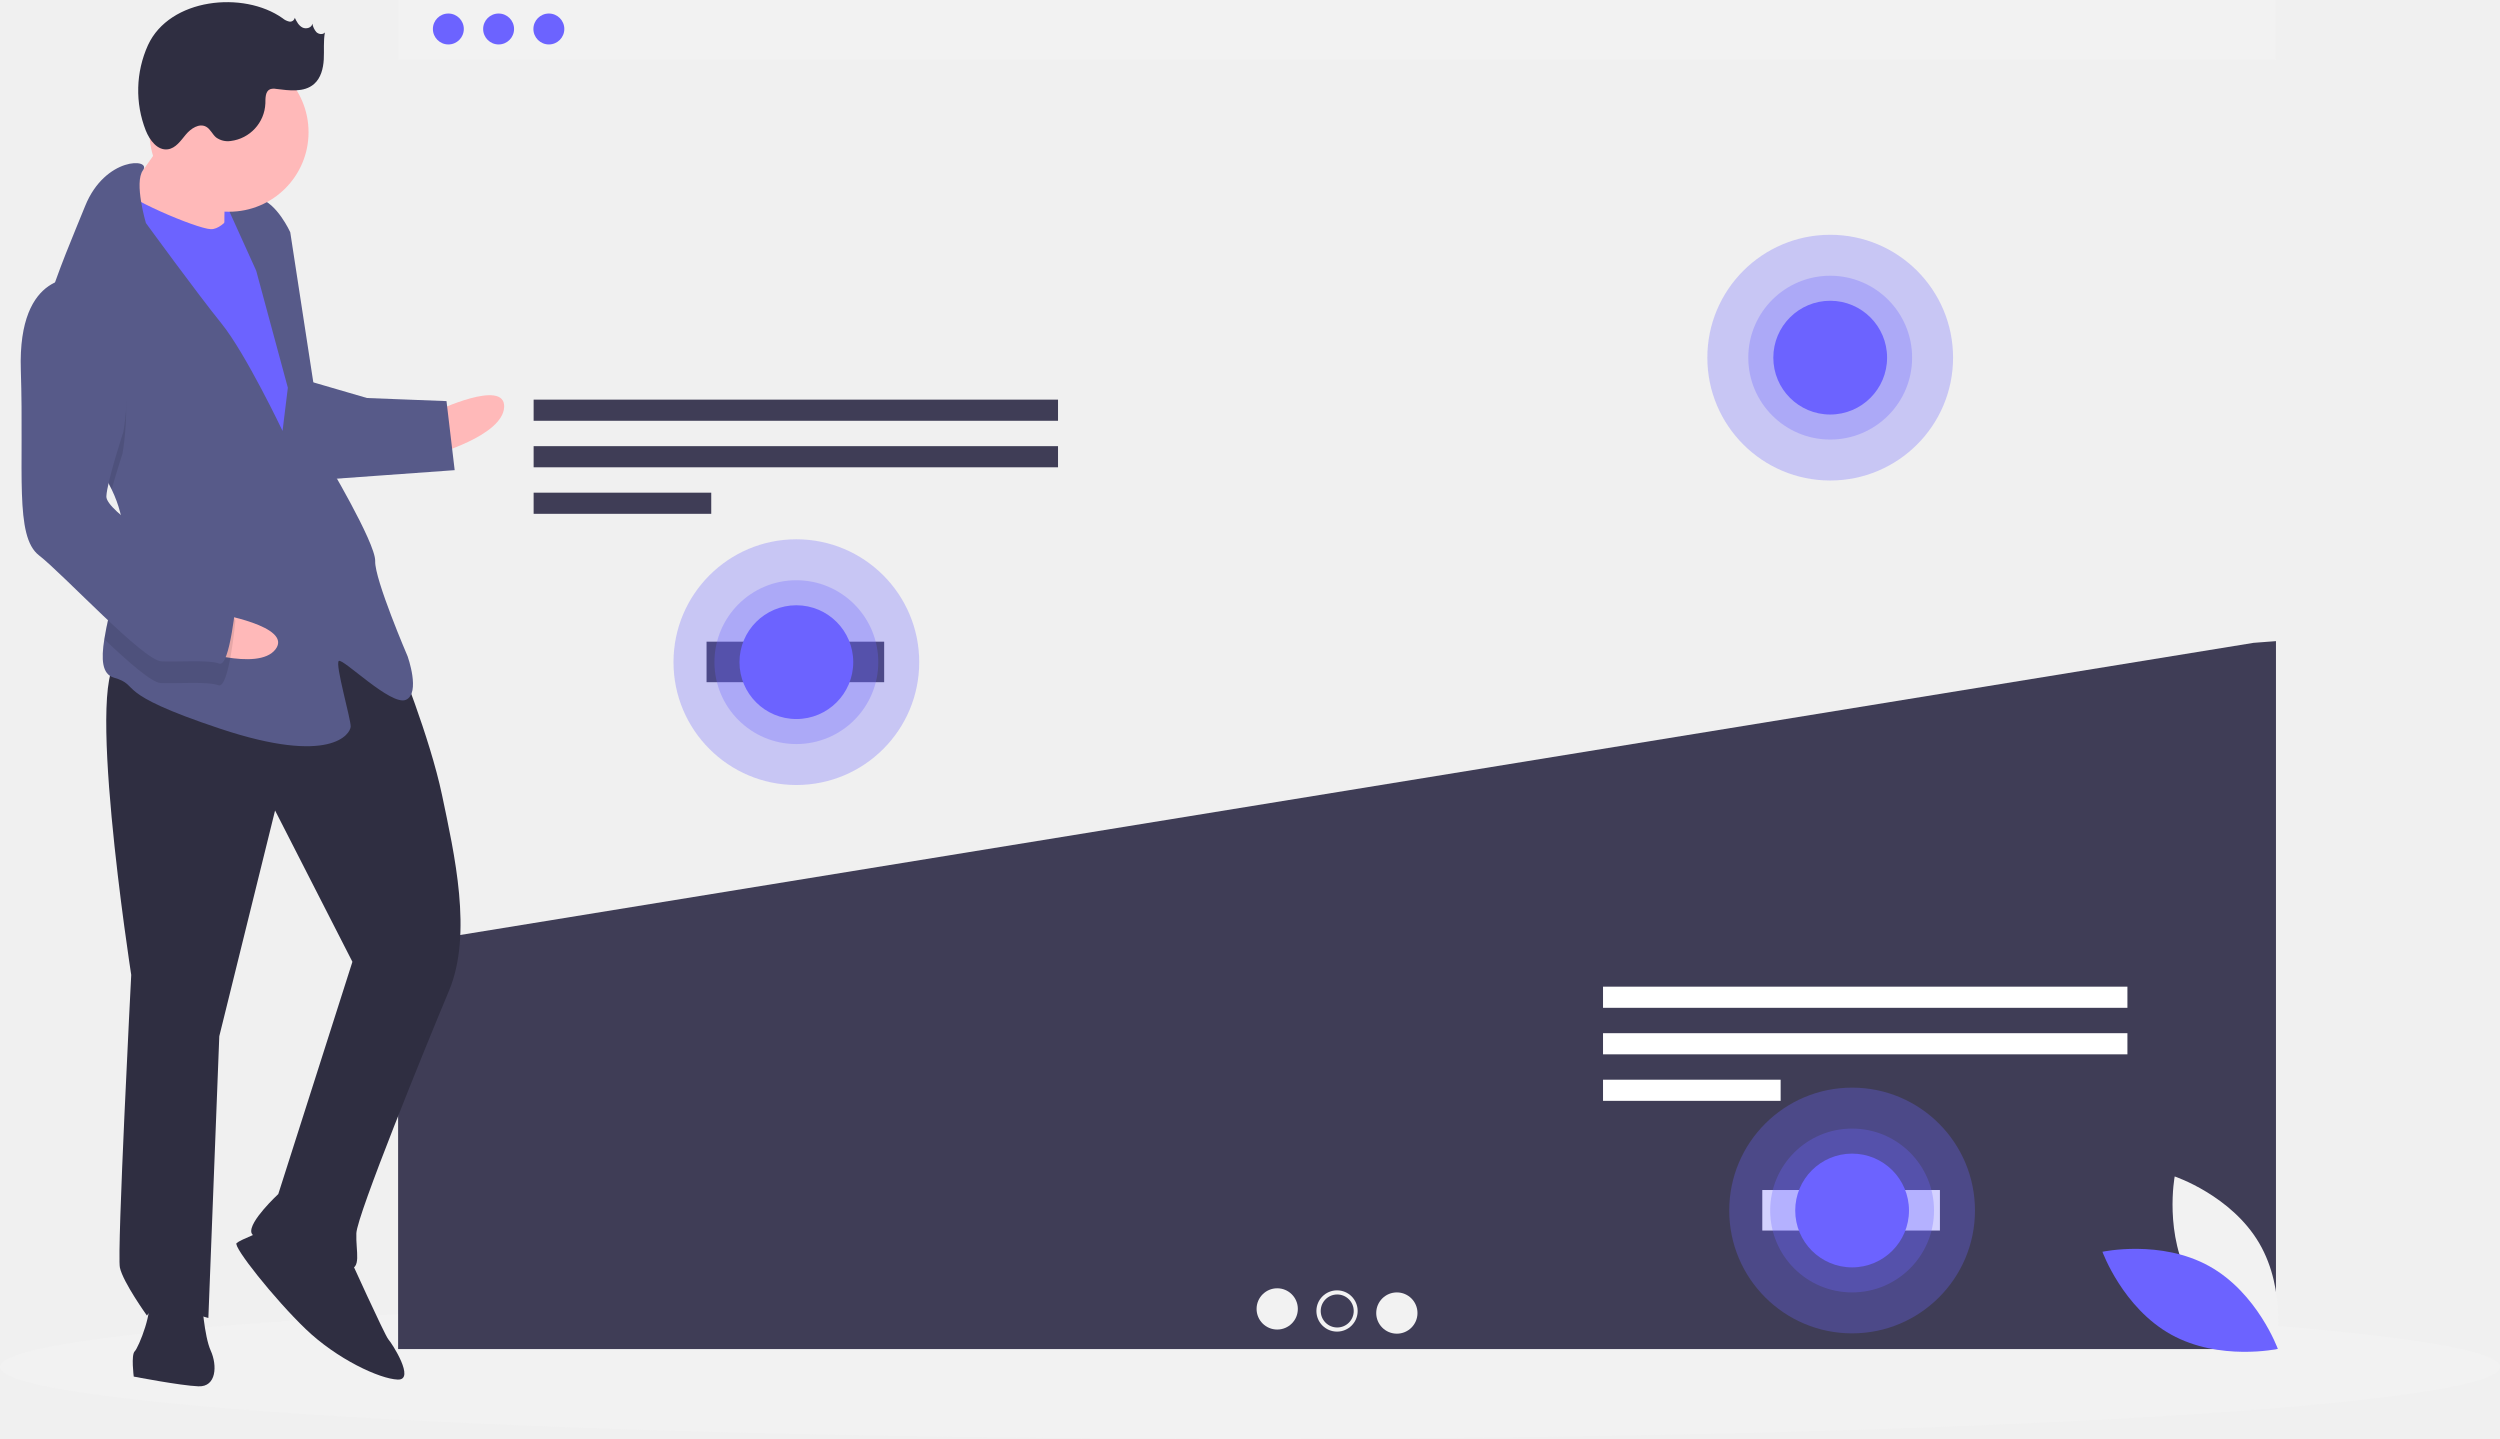
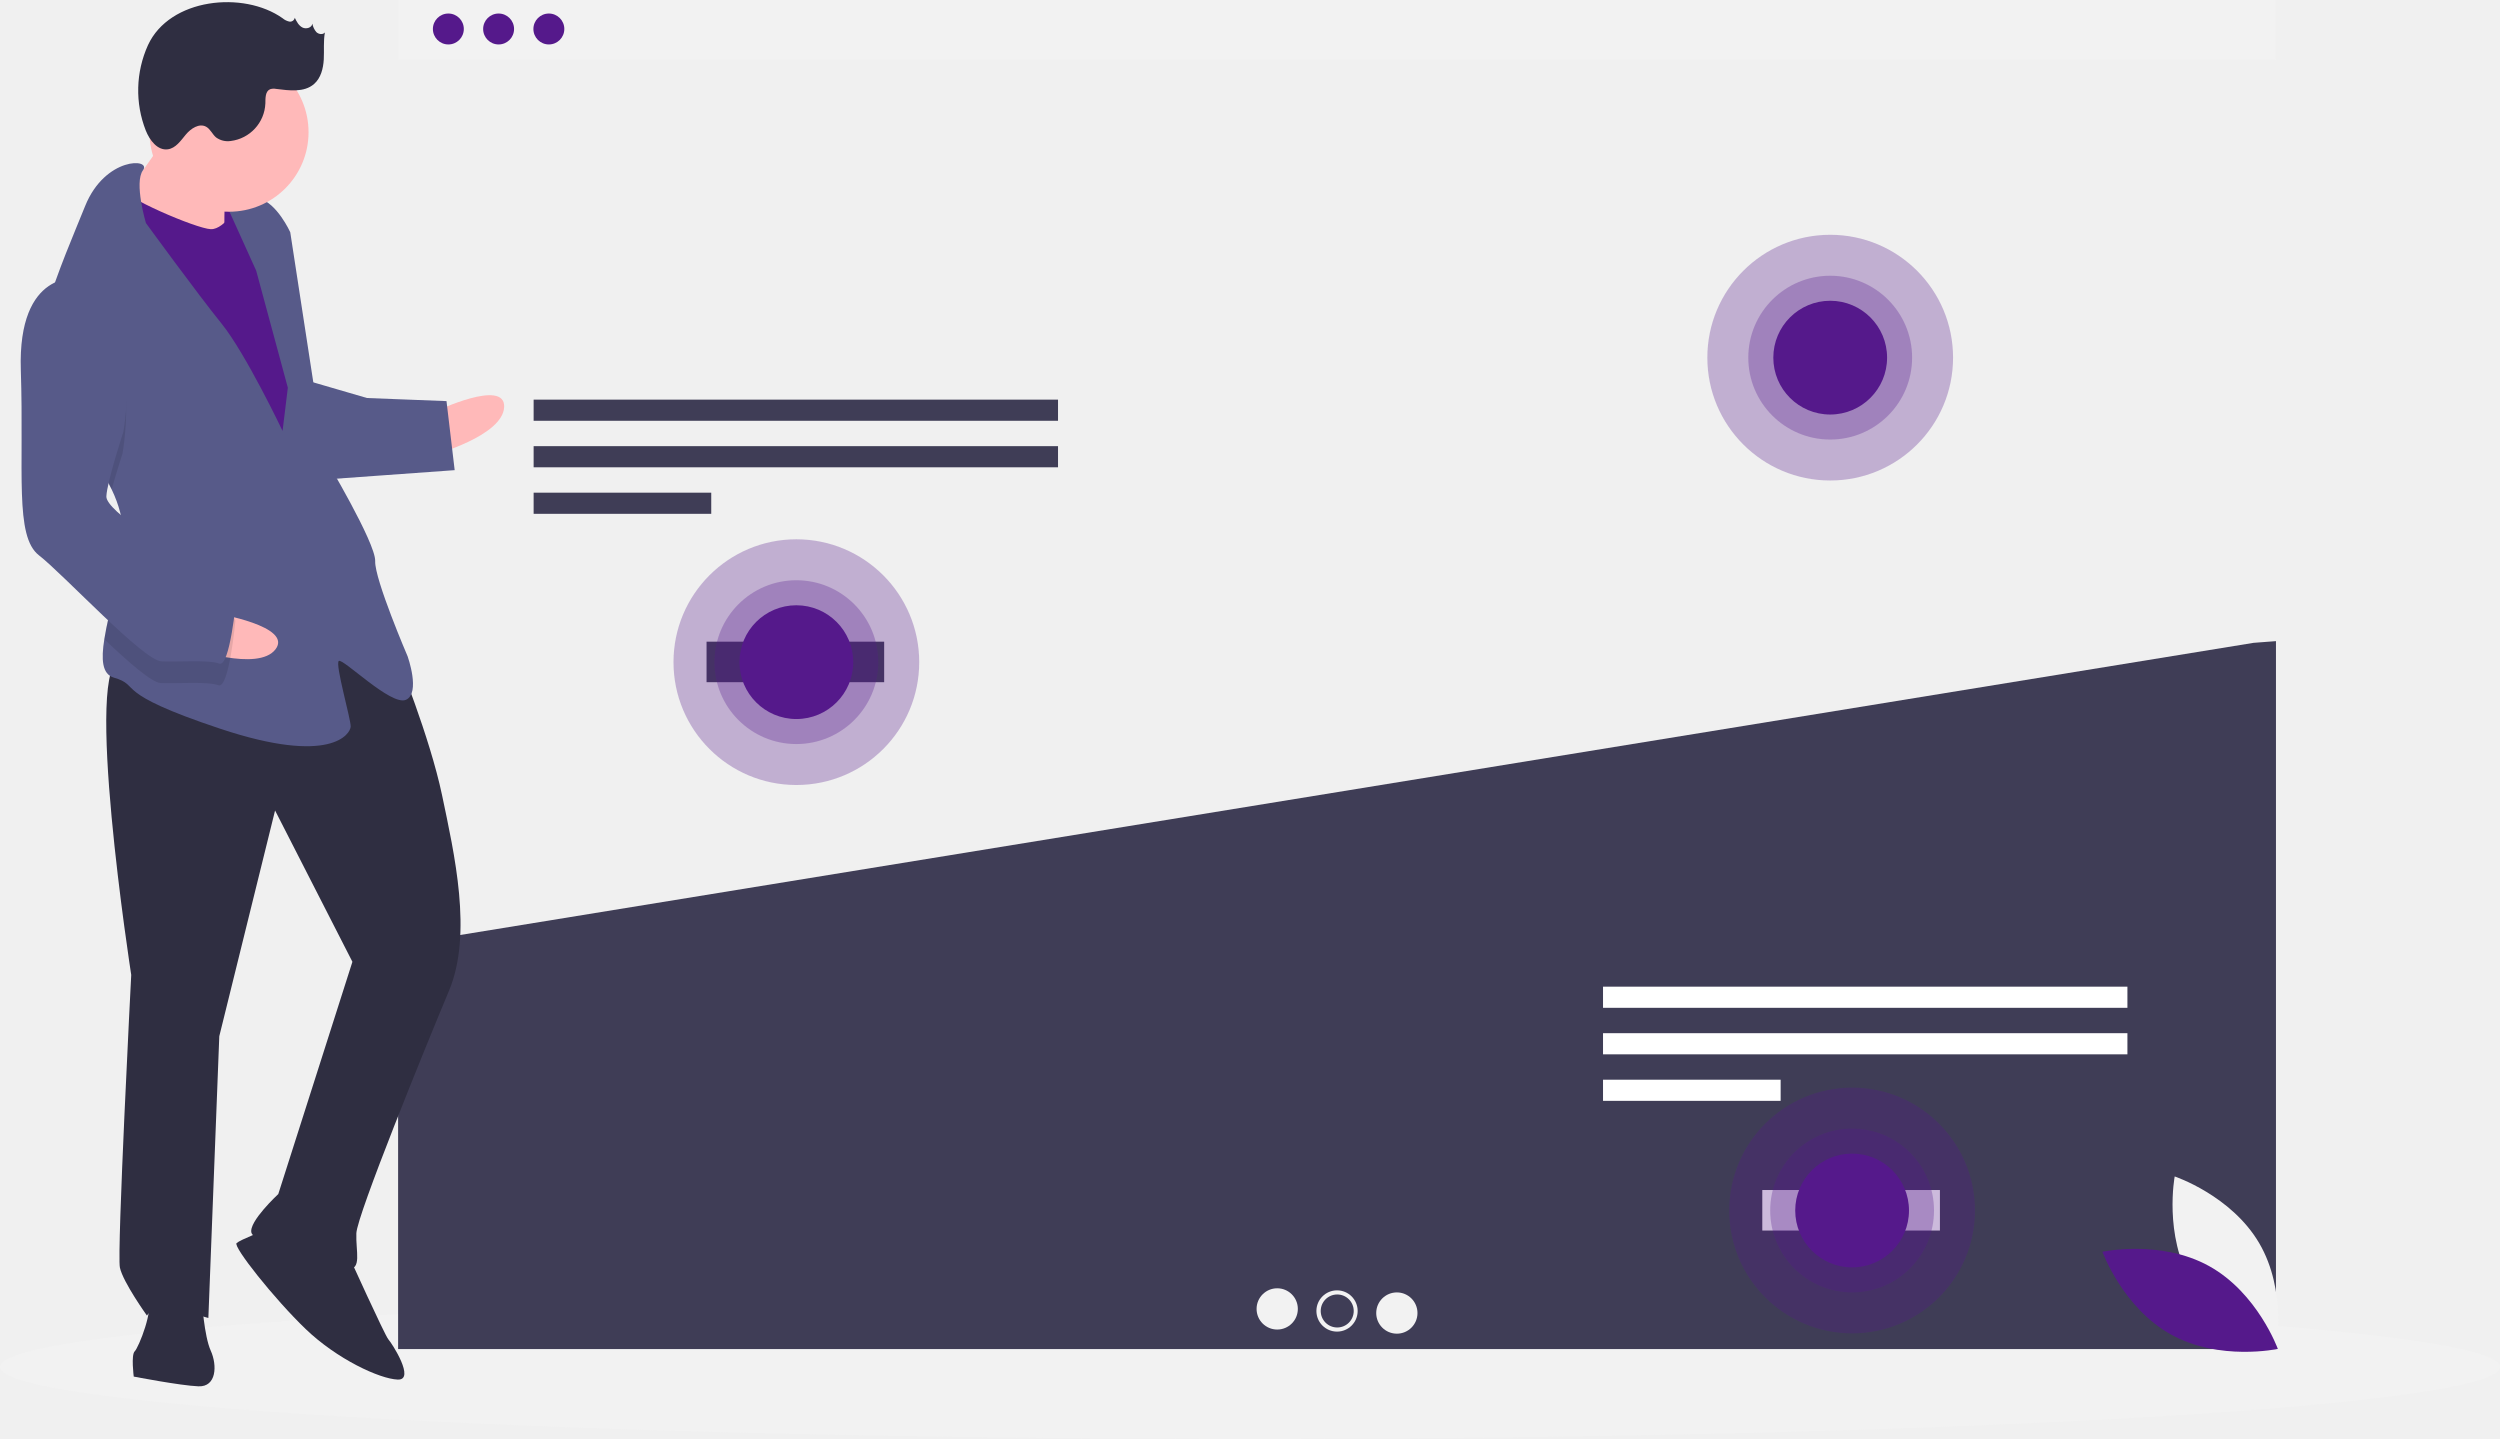
<svg xmlns="http://www.w3.org/2000/svg" id="f0a8f4ba-cc2b-4400-9e08-d246a0bad060" data-name="Layer 1" width="1098.75" height="632.37" viewBox="0 0 1098.75 632.37">
  <ellipse cx="549.375" cy="600.774" rx="549.375" ry="31.597" fill="#f2f2f2" />
  <rect x="174.967" width="825.318" height="26.257" fill="#f2f2f2" />
-   <circle cx="197.053" cy="12.741" r="6.795" fill="#6c63ff" />
-   <circle cx="219.138" cy="12.741" r="6.795" fill="#6c63ff" />
-   <circle cx="241.223" cy="12.741" r="6.795" fill="#6c63ff" />
+   <circle cx="197.053" cy="12.741" r="6.795" fill="#55198b" />
+   <circle cx="219.138" cy="12.741" r="6.795" fill="#55198b" />
+   <circle cx="241.223" cy="12.741" r="6.795" fill="#55198b" />
  <polygon points="175.552 415.277 174.967 415.779 174.967 592.903 1000.285 592.903 1000.285 281.779 990.449 282.525 175.552 415.277" fill="#3f3d56" />
  <rect x="234.529" y="175.641" width="230.47" height="9.293" fill="#3f3d56" />
  <rect x="234.529" y="196.086" width="230.47" height="9.293" fill="#3f3d56" />
  <rect x="234.529" y="216.531" width="78.063" height="9.293" fill="#3f3d56" />
  <rect x="704.529" y="433.641" width="230.47" height="9.293" fill="#fff" />
  <rect x="704.529" y="454.086" width="230.47" height="9.293" fill="#fff" />
  <rect x="704.529" y="474.531" width="78.063" height="9.293" fill="#fff" />
  <circle cx="561.335" cy="575.269" r="9.066" fill="#f2f2f2" />
  <circle cx="587.626" cy="576.176" r="9.066" fill="#f2f2f2" />
  <circle cx="613.917" cy="577.082" r="9.066" fill="#f2f2f2" />
  <circle cx="587.709" cy="576.176" r="7.253" fill="#3f3d56" />
  <rect x="310.529" y="282.014" width="78.063" height="17.81" fill="#3f3d56" />
  <rect x="774.529" y="523.014" width="78.063" height="17.81" fill="#fff" />
-   <circle cx="350" cy="291.014" r="54" fill="#6c63ff" opacity="0.3" />
-   <circle cx="350" cy="291.014" r="36" fill="#6c63ff" opacity="0.3" />
-   <circle cx="350" cy="291.014" r="25" fill="#6c63ff" />
-   <circle cx="804.375" cy="157.185" r="54" fill="#6c63ff" opacity="0.3" />
-   <circle cx="804.375" cy="157.185" r="36" fill="#6c63ff" opacity="0.3" />
-   <circle cx="804.375" cy="157.185" r="25" fill="#6c63ff" />
-   <circle cx="814" cy="532.014" r="54" fill="#6c63ff" opacity="0.3" />
-   <circle cx="814" cy="532.014" r="36" fill="#6c63ff" opacity="0.3" />
-   <circle cx="814" cy="532.014" r="25" fill="#6c63ff" />
-   <rect x="141.093" y="215.02" width="22.242" height="28.597" transform="translate(244.8029 330.5492) rotate(-177.7793)" fill="#6c63ff" />
+   <circle cx="350" cy="291.014" r="54" fill="#55198b" opacity="0.3" />
+   <circle cx="350" cy="291.014" r="36" fill="#55198b" opacity="0.3" />
+   <circle cx="350" cy="291.014" r="25" fill="#55198b" />
+   <circle cx="804.375" cy="157.185" r="54" fill="#55198b" opacity="0.3" />
+   <circle cx="804.375" cy="157.185" r="36" fill="#55198b" opacity="0.3" />
+   <circle cx="804.375" cy="157.185" r="25" fill="#55198b" />
+   <circle cx="814" cy="532.014" r="54" fill="#55198b" opacity="0.3" />
+   <circle cx="814" cy="532.014" r="36" fill="#55198b" opacity="0.3" />
+   <circle cx="814" cy="532.014" r="25" fill="#55198b" />
+   <rect x="141.093" y="215.02" width="22.242" height="28.597" transform="translate(244.8029 330.5492) rotate(-177.7793)" fill="#55198b" />
  <path d="M241.915,314.679s30.779-14.706,30.286-2.005-31.025,21.056-31.025,21.056Z" transform="translate(-50.625 -133.8148)" fill="#ffb9b9" />
  <path d="M225.028,422.139S239.549,457.681,244.915,483.328s13.536,60.942,3.026,85.974-40.392,98.599-40.7,106.537,2.559,15.999-3.791,15.752-40.907-11.126-42.31-15.95,11.79-17.032,11.79-17.032l32.577-102.082L171.518,490.021l-24.516,99.215-4.802,123.828s-23.567-7.274-26.988-1.047c0,0-10.559-14.719-11.9-21.131s4.987-128.591,4.987-128.591-21.632-139.163-4.169-138.486S189.992,382.622,225.028,422.139Z" transform="translate(-50.625 -133.8148)" fill="#2f2e41" />
  <path d="M203.696,685.241s16.109,35.603,17.635,37.252,12.023,17.955,4.085,17.648-26.68-8.984-40.476-22.239-31.984-36.219-30.335-37.745,12.947-5.858,12.947-5.858Z" transform="translate(-50.625 -133.8148)" fill="#2f2e41" />
  <path d="M139.333,705.004s.972,15.937,3.901,22.41,2.559,15.999-5.378,15.691-28.453-4.283-28.453-4.283-1.218-9.587.431-11.113,8.676-18.743,5.686-23.628S139.333,705.004,139.333,705.004Z" transform="translate(-50.625 -133.8148)" fill="#2f2e41" />
  <path d="M127.589,187.821s-16.922,26.373-23.518,32.477,11.962,19.543,11.962,19.543l33.215,4.468s-.418-30.225,1.293-33.338S127.589,187.821,127.589,187.821Z" transform="translate(-50.625 -133.8148)" fill="#ffb9b9" />
-   <path d="M156.46,222.329s-6.843,12.454-13.193,12.208-39.196-14.239-40.599-19.064-10.88,34.557-10.88,34.557L172.16,391.471l19.605-13.549-9.499-83.045-7.802-44.821Z" transform="translate(-50.625 -133.8148)" fill="#6c63ff" />
+   <path d="M156.46,222.329s-6.843,12.454-13.193,12.208-39.196-14.239-40.599-19.064-10.88,34.557-10.88,34.557L172.16,391.471l19.605-13.549-9.499-83.045-7.802-44.821Z" transform="translate(-50.625 -133.8148)" fill="#55198b" />
  <path d="M99.704,348.913c3.206,6.707,5.208,13.7,4.931,20.86-.012.318-.025.635-.053.952-.761,14.693-6.173,31.686-8.115,44.044-1.409,8.865-1.008,15.336,4.18,16.856,12.577,3.668-1.834,6.289,46.826,22.485s57.152,2.216,57.275-.959-6.891-27.296-5.242-28.822,23.074,19.974,29.548,17.045.739-19.051.739-19.051-14.583-33.954-14.275-41.892-22.089-45.375-22.089-45.375L178.193,235.891s-5.858-12.947-13.734-14.842-14.411,2.621-14.411,2.621L163.228,252.8l13.905,51.417-2.326,18.989s-16.17-34.016-26.791-47.147-33.264-44.218-33.264-44.218-5.286-17.837-1.296-23.168c3.991-5.346-16.647-6.147-25.446,15.771-4.664,11.616-12.236,28.939-16.979,45.068-4.227,14.289-6.223,27.646-2.036,35.281C75.396,316.457,91.496,331.789,99.704,348.913Z" transform="translate(-50.625 -133.8148)" fill="#575a89" />
  <path d="M68.996,304.794c6.4,11.664,22.5,26.995,30.708,44.119,2.144-7.723,4.759-15.715,4.759-15.715s10.031-53.669-19.64-67.539a19.858,19.858,0,0,0-13.791,3.853C66.805,283.801,64.808,297.159,68.996,304.794Z" transform="translate(-50.625 -133.8148)" opacity="0.1" />
  <path d="M186.782,301.411l25.154,7.335,34.926,1.354,3.593,30.348L193.057,344.583S178.721,304.279,186.782,301.411Z" transform="translate(-50.625 -133.8148)" fill="#575a89" />
  <path d="M145.764,403.451s33.652,5.583,25.971,15.71-37.492-.52-37.492-.52Z" transform="translate(-50.625 -133.8148)" fill="#ffb9b9" />
  <path d="M104.581,370.725c-.761,14.693-6.173,31.686-8.115,44.044,10.72,10.146,20.914,19.095,24.756,19.244,7.938.308,20.7-.787,25.401.985s7.458-28.33,7.458-28.33-2.806-9.648-15.321-14.904C130.312,388.21,114.119,378.567,104.581,370.725Z" transform="translate(-50.625 -133.8148)" opacity="0.1" />
  <path d="M85.192,256.134s-26.865-4.222-25.414,40.353-2.832,73.027,7.973,81.396,45.903,46.298,53.84,46.606,20.7-.787,25.401.985,7.458-28.33,7.458-28.33S151.645,387.495,139.129,382.24s-42.002-23.888-41.756-30.238,7.458-28.33,7.458-28.33S114.863,270.004,85.192,256.134Z" transform="translate(-50.625 -133.8148)" fill="#575a89" />
  <circle cx="100.654" cy="58.105" r="34.952" fill="#ffb9b9" />
  <path d="M174.814,141.823a6.749,6.749,0,0,0,2.939,1.475,2.097,2.097,0,0,0,2.43-1.683c.8,1.658,1.702,3.426,3.335,4.277s4.157.137,4.393-1.689a7.706,7.706,0,0,0,1.774,3.744c1.013.966,2.85,1.21,3.734.125-.715,3.907-.274,7.926-.498,11.892s-1.282,8.17-4.278,10.778c-4.37,3.803-10.941,2.865-16.689,2.144a5.066,5.066,0,0,0-2.615.143c-2.152.917-2.055,3.913-2.084,6.252a17.373,17.373,0,0,1-15.212,16.497,8.709,8.709,0,0,1-6.472-1.58c-1.632-1.383-2.466-3.638-4.336-4.677-3.042-1.69-6.732.775-8.956,3.452s-4.416,5.969-7.862,6.459c-4.557.648-8.028-3.996-9.73-8.272a48.223,48.223,0,0,1,.958-37.47C125.158,132.949,157.661,129.669,174.814,141.823Z" transform="translate(-50.625 -133.8148)" fill="#2f2e41" />
  <path d="M1013.847,697.584c12.31,20.992,37.136,29.304,37.136,29.304s4.869-25.724-7.441-46.717-37.136-29.304-37.136-29.304S1001.538,676.592,1013.847,697.584Z" transform="translate(-50.625 -133.8148)" fill="#f2f2f2" />
-   <path d="M1021.529,690.258c21.288,11.791,30.207,36.406,30.207,36.406s-25.597,5.499-46.885-6.292-30.207-36.406-30.207-36.406S1000.24,678.467,1021.529,690.258Z" transform="translate(-50.625 -133.8148)" fill="#6c63ff" />
+   <path d="M1021.529,690.258c21.288,11.791,30.207,36.406,30.207,36.406s-25.597,5.499-46.885-6.292-30.207-36.406-30.207-36.406S1000.24,678.467,1021.529,690.258Z" transform="translate(-50.625 -133.8148)" fill="#55198b" />
</svg>
